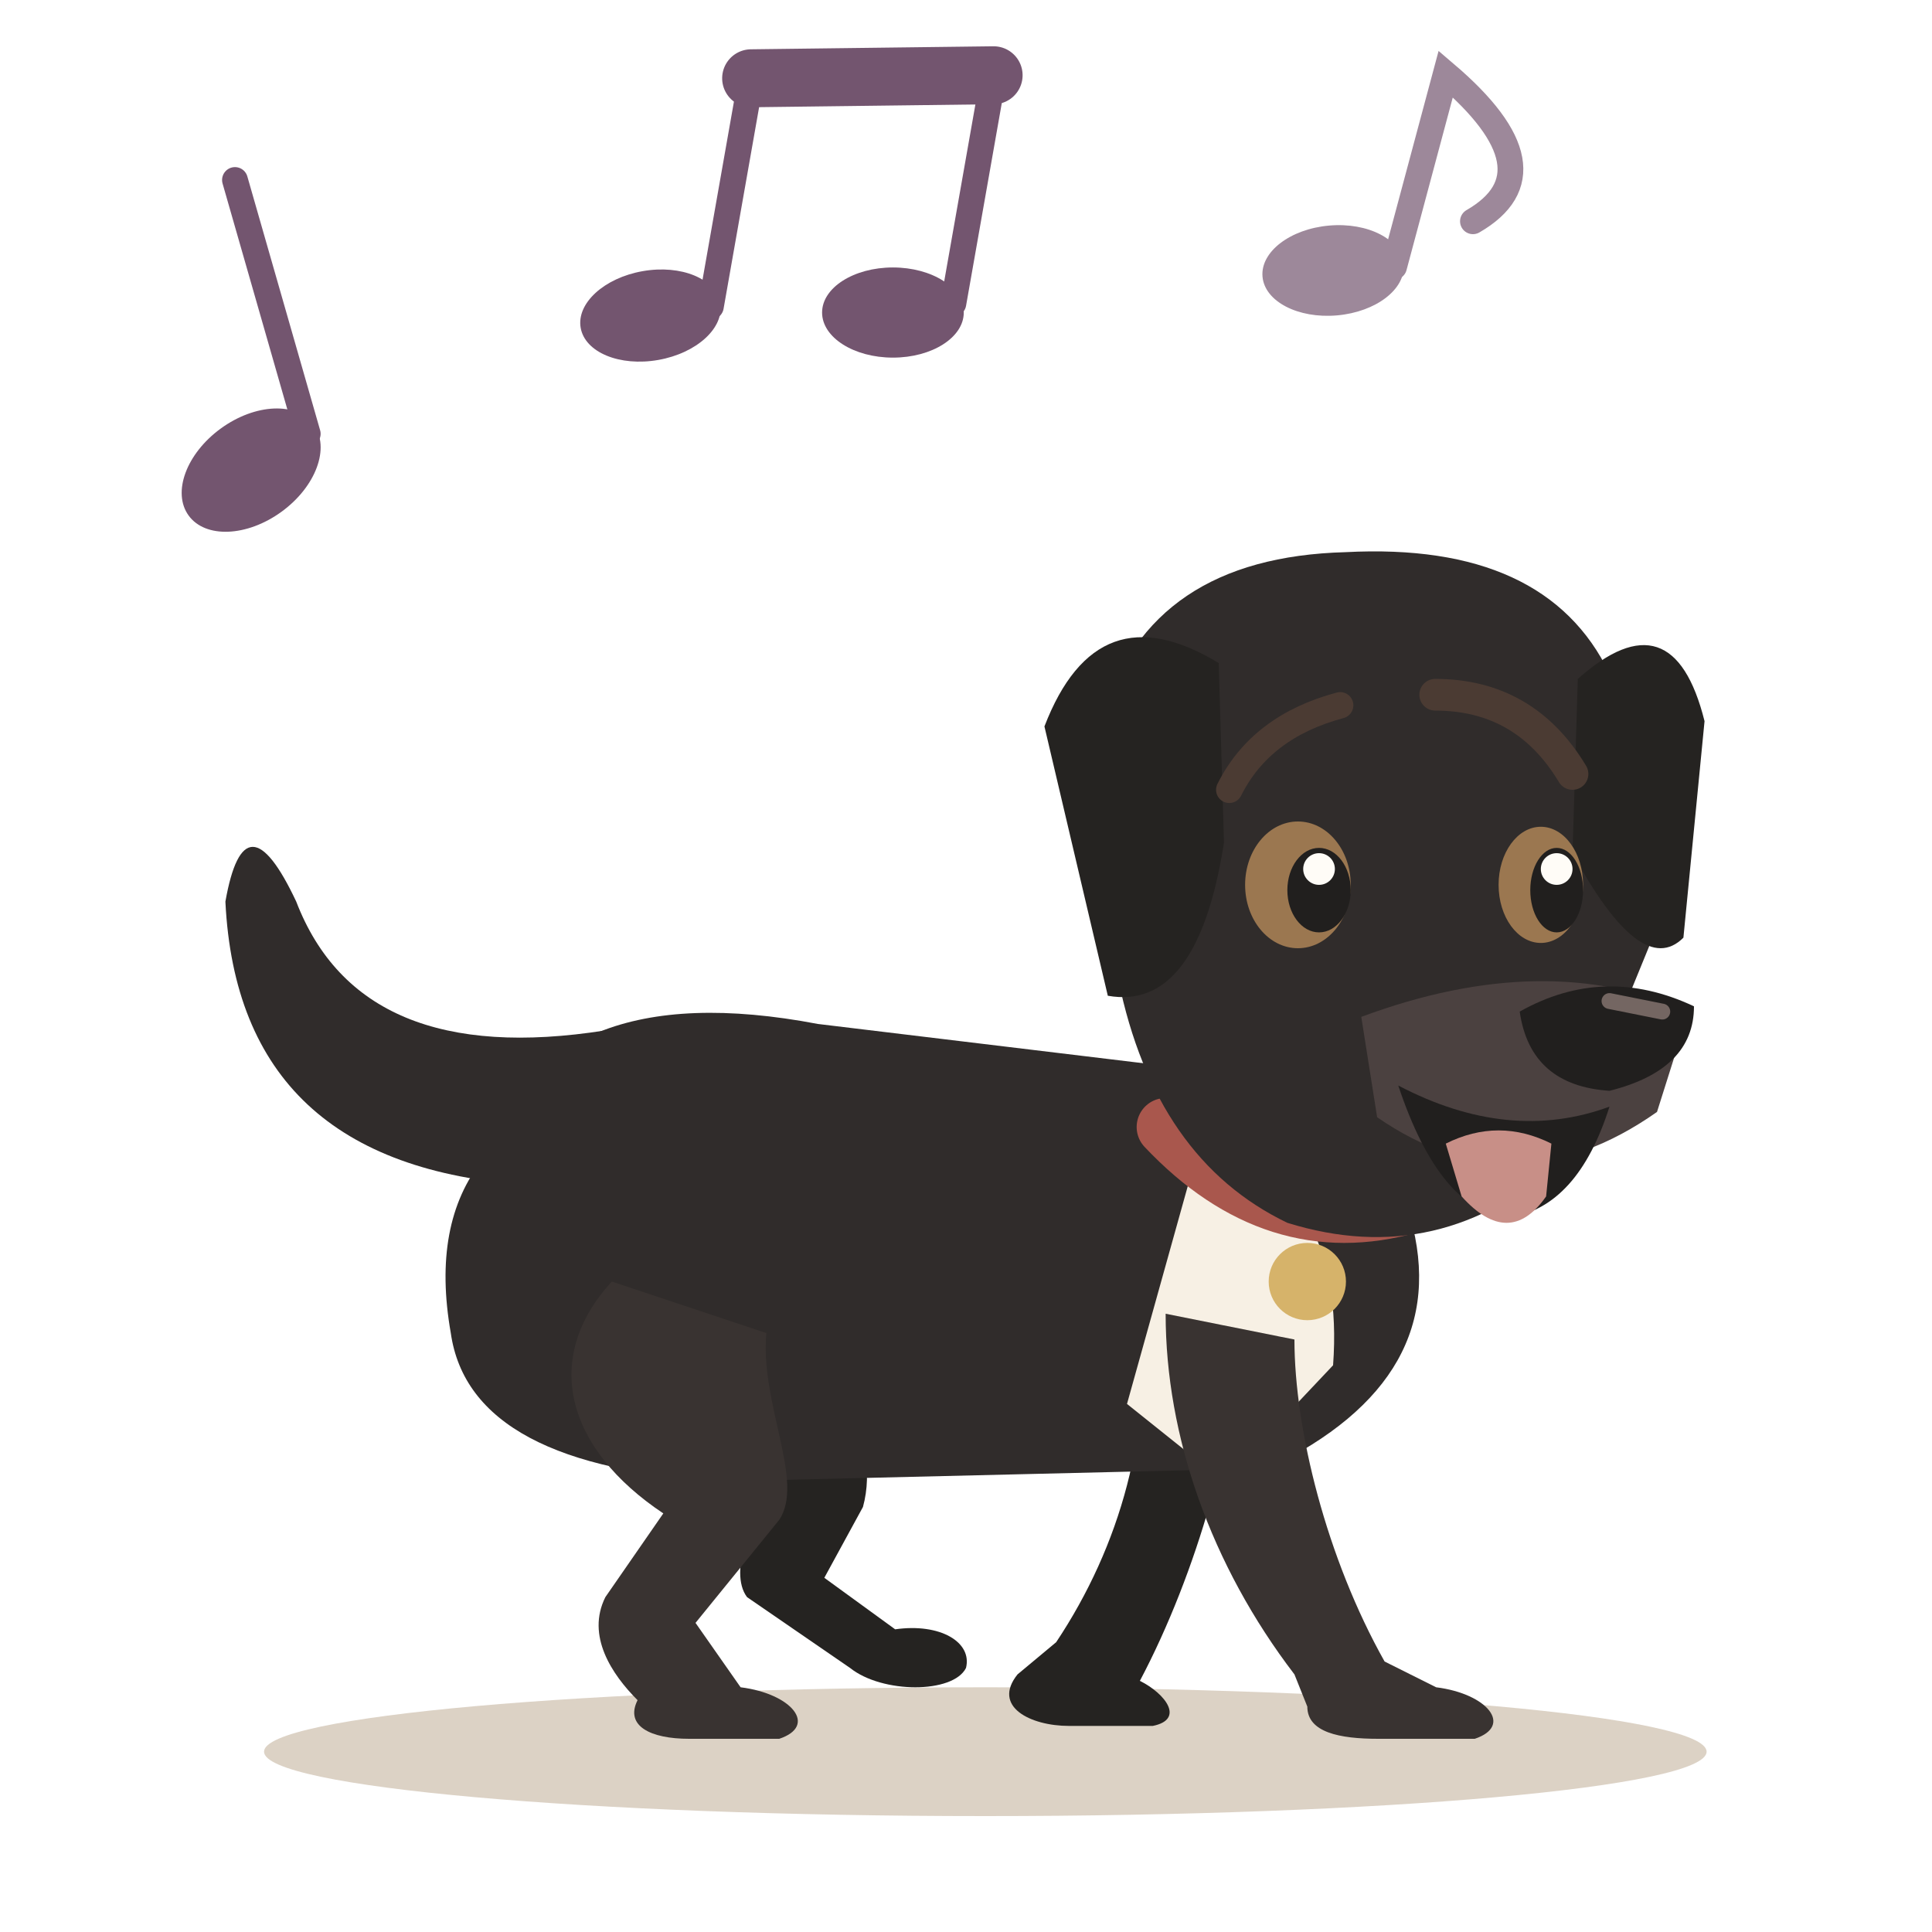
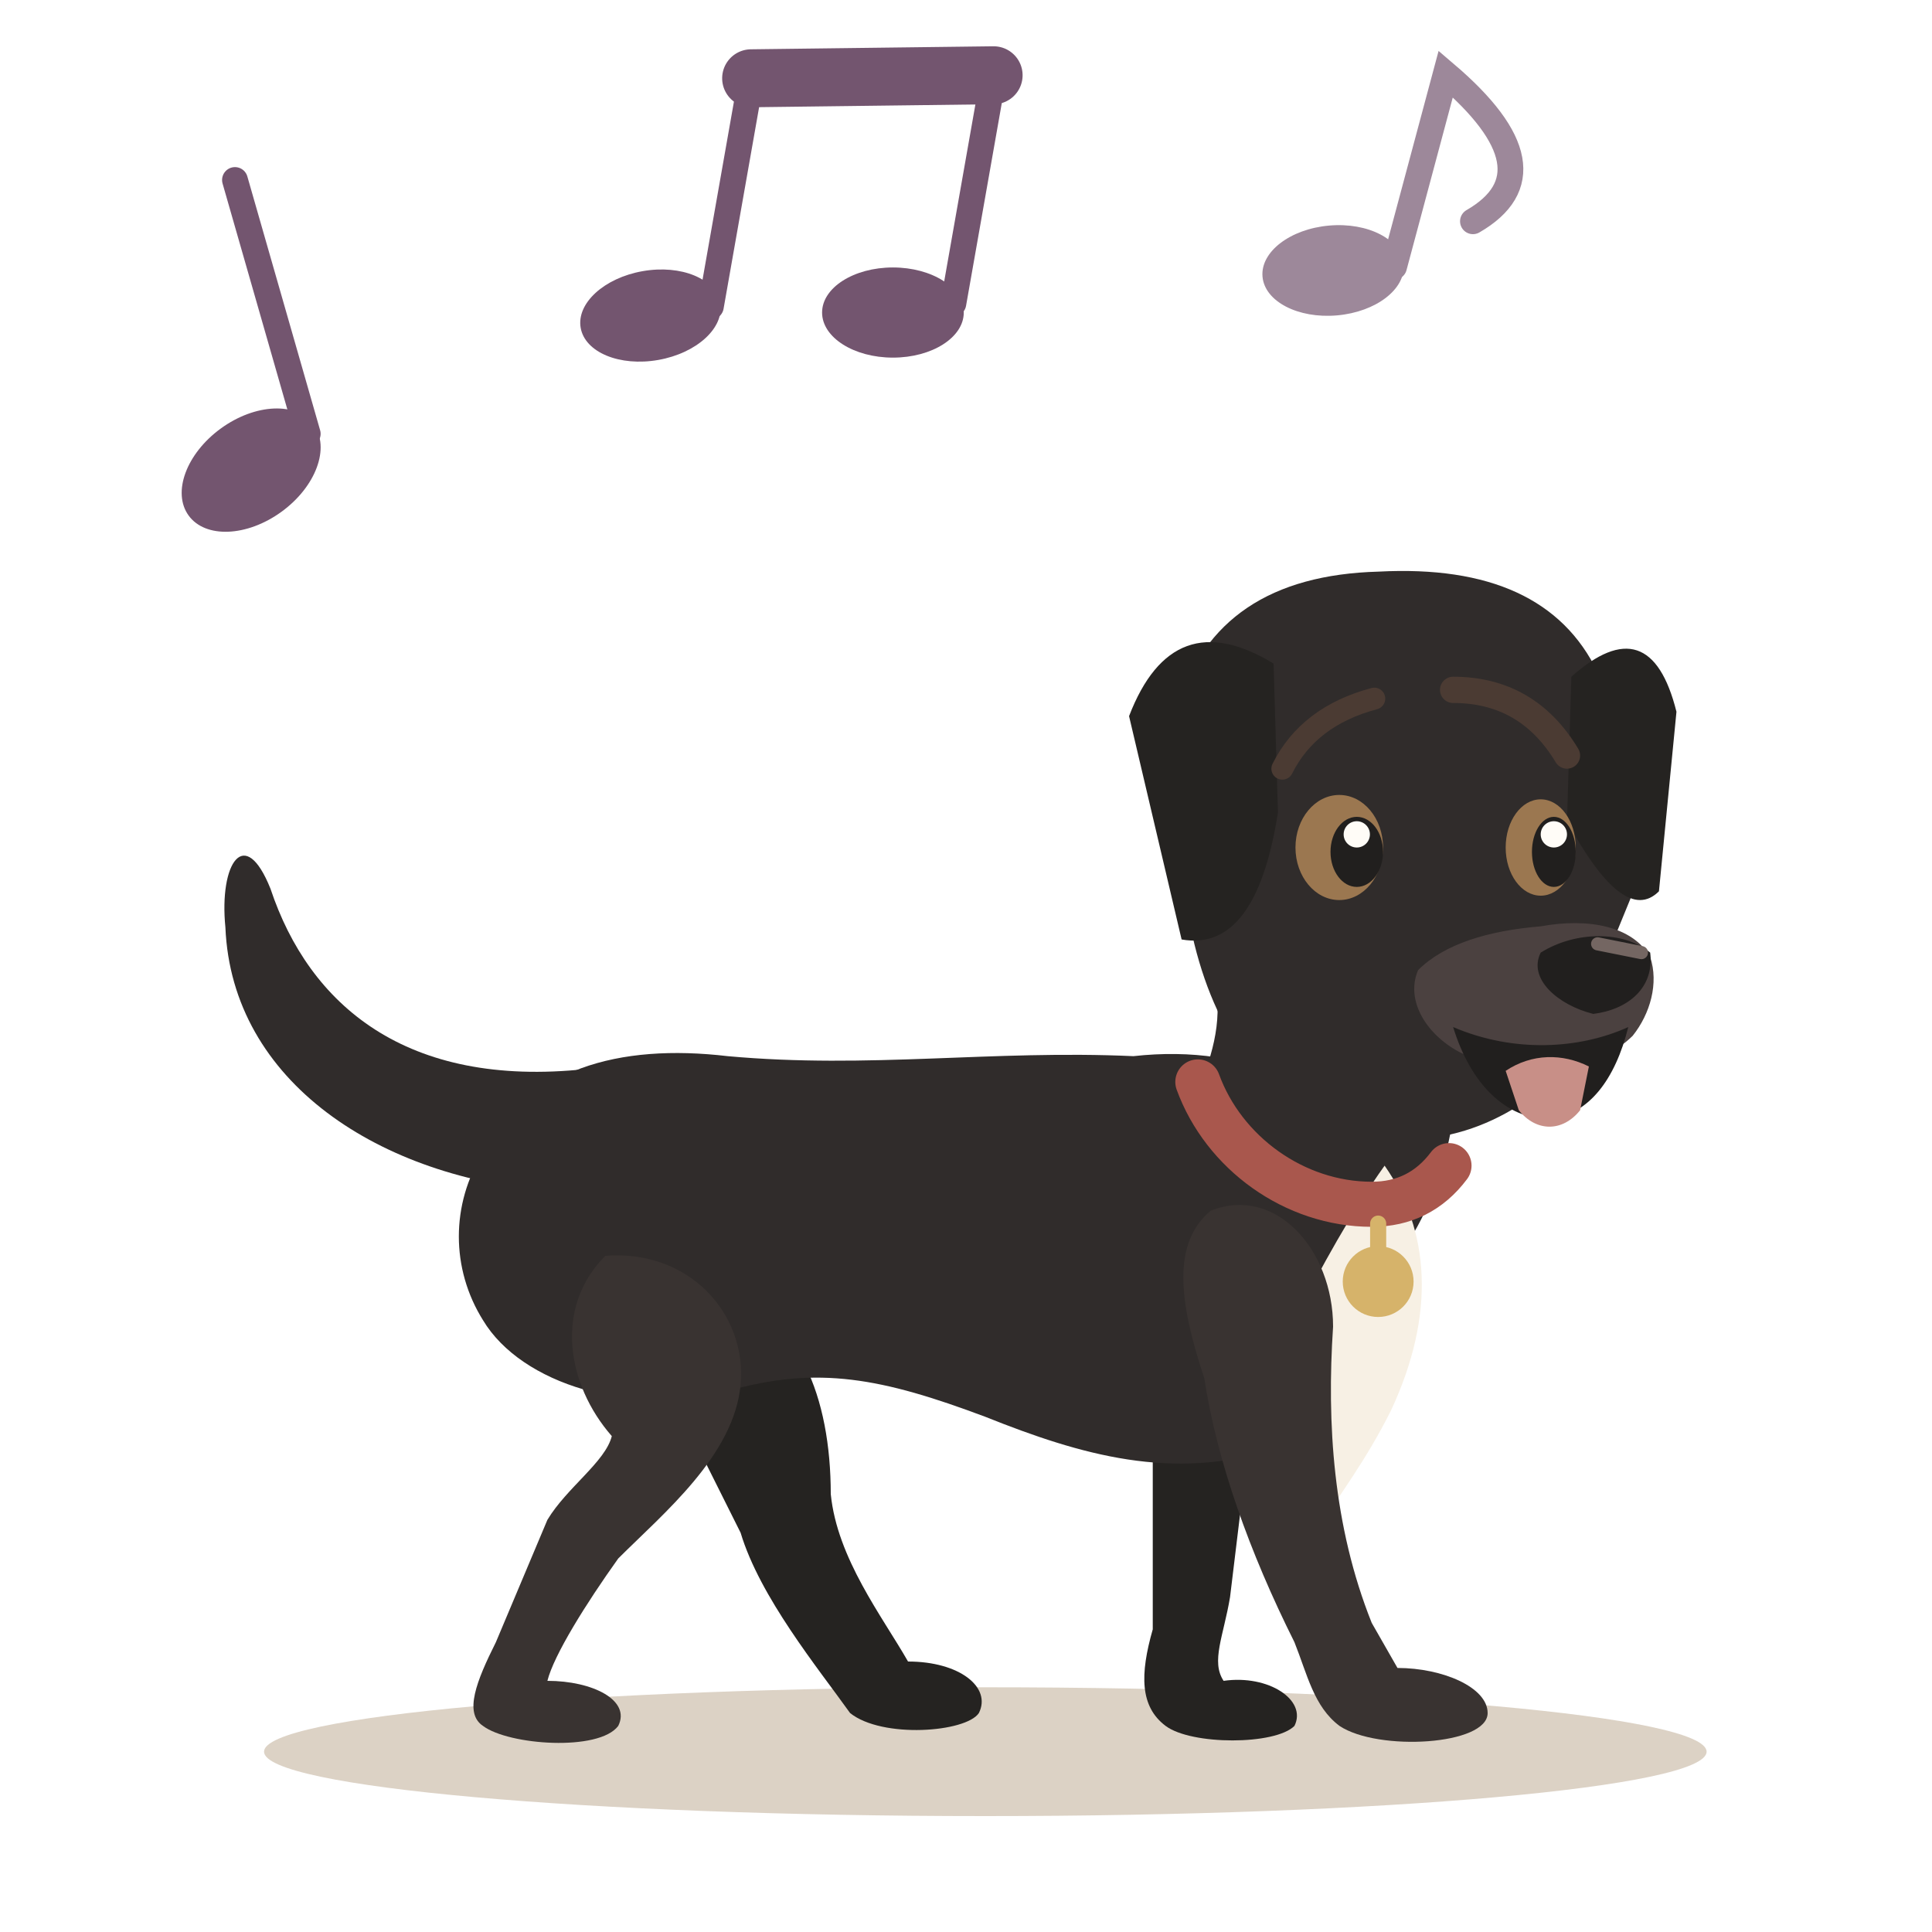
<svg xmlns="http://www.w3.org/2000/svg" viewBox="0 0 300 300" fill="none">
  <g fill="#73556F" stroke="#73556F" stroke-linecap="round">
    <g transform="translate(39 73) rotate(-16)">
      <ellipse rx="12" ry="8" transform="rotate(-20)" stroke="none" />
      <path d="M10 -3V-44" stroke-width="4" fill="none" />
    </g>
    <g transform="translate(101 49) rotate(10)">
      <ellipse rx="11" ry="7" transform="rotate(-20)" stroke="none" />
      <ellipse cx="37" cy="-7" rx="11" ry="7" transform="rotate(-10 37 -7)" stroke="none" />
      <path d="M9 -3V-40L46 -47V-10" stroke-width="4" fill="none" />
      <path d="M9 -39L46 -46" stroke-width="9" fill="none" />
    </g>
    <g transform="translate(207 42) rotate(15)" opacity=".7">
      <ellipse rx="11" ry="7" transform="rotate(-20)" stroke="none" />
      <path d="M9 -3V-34Q30 -24 19 -13" stroke-width="4" fill="none" />
    </g>
  </g>
  <ellipse cx="153" cy="272" rx="112" ry="10" fill="#DCD2C5" />
-   <path d="M115 204C129 210 137 223 134 234L128 245L139 253C146 252 151 255 150 259C148 263 137 263 132 259L116 248C113 244 117 235 120 230L105 216Z" fill="#252321" />
-   <path d="M177 204C179 222 174 240 164 255L158 260C154 265 160 268 166 268H179C184 267 181 263 177 261C186 244 192 222 192 209Z" fill="#252321" />
-   <path d="M82 184Q37 181 35 140Q38 123 46 140Q56 166 94 160" fill="#302C2B" />
-   <path d="M75 180Q85 151 127 159L185 166Q211 161 219 189Q226 214 197 228L113 230Q73 228 70 207Q67 190 75 180Z" fill="#302C2B" />
-   <path d="M187 175Q209 185 207 212L190 230L175 218Z" fill="#F7F0E4" />
-   <path d="M95 199C84 211 88 225 103 235L94 248C91 254 95 260 99 264C97 268 101 270 107 270H121C127 268 123 263 115 262L108 252L121 236C125 230 118 218 119 207Z" fill="#393331" />
-   <path d="M181 204C181 223 188 243 201 260L203 265C203 269 208 270 214 270H229C235 268 231 263 223 262L215 258C206 242 201 222 201 208Z" fill="#393331" />
-   <path d="M181 175Q198 193 219 187" stroke="#A9574D" stroke-width="9" stroke-linecap="round" />
-   <circle cx="203" cy="199" r="6" fill="#D6B36A" />
-   <g transform="translate(286 80) scale(-.82 .82)">
+   <path d="M112 201C124 204 129 217 129 232C130 242 137 251 141 258C149 258 154 262 152 266C150 269 137 270 132 266C127 259 118 248 115 238L103 214Z" fill="#252321" />
+   <path d="M181 200C190 199 196 205 195 215L191 248C190 254 188 258 190 261C197 260 203 264 201 268C198 271 185 271 181 268C177 265 177 260 179 253L179 218Z" fill="#252321" />
+   <path d="M86 185C59 183 36 168 35 144C34 134 38 128 42 138C48 156 63 169 91 166L103 177Z" fill="#302C2B" />
+   <path d="M75 179C82 166 96 162 113 164C135 166 154 163 176 164C194 162 209 169 216 184C224 201 217 219 198 225C182 230 168 226 153 220C137 214 127 212 113 216C98 220 81 215 75 205C70 197 70 187 75 179Z" fill="#302C2B" />
+   <path d="M189 155C190 167 180 178 177 191L204 207C216 200 224 188 226 171L217 157Z" fill="#302C2B" />
+   <path d="M215 181C222 191 223 204 216 219C212 227 208 232 205 237C200 225 199 213 201 205C205 197 210 188 215 181Z" fill="#F7F0E4" />
+   <path d="M94 195C107 194 116 204 115 215C114 226 103 235 96 242C91 249 86 257 85 261C92 261 98 264 96 268C93 272 79 271 75 268C72 266 74 261 77 255L85 236C88 231 94 227 95 223C88 215 86 203 94 195Z" fill="#393331" />
+   <path d="M188 188C198 184 207 194 207 206C206 221 207 237 213 252L217 259C224 259 231 262 231 266C231 271 214 272 208 268C204 265 203 260 201 255C194 241 189 227 187 214C183 202 182 193 188 188Z" fill="#393331" />
+   <path d="M186 168C190 179 201 187 213 187C218 187 222 185 225 181" stroke="#A9574D" stroke-width="7" stroke-linecap="round" />
+   <path d="M214 190V194" stroke="#D6B36A" stroke-width="2.5" stroke-linecap="round" />
+   <circle cx="214" cy="199" r="5.5" fill="#D6B36A" />
+   <g transform="translate(278 84) scale(-.68 .68)">
    <g>
      <path d="M44 30C52 13.333 68.667 5.667 94 7C118.667 7.667 134 18 140 38L137 88C132.333 110.667 121.667 126 105 134C85.667 140 68.333 136 53 122L35 78L44 30Z" fill="#302C2B" />
      <path d="M50 31C38 20.333 30 23 26 39L30 80C35.333 85.333 42.333 80 51 64L50 31Z" fill="#252321" />
      <path d="M118 28C133.333 18.667 144.333 22.667 151 40L139 91C127.667 93 120.333 83.333 117 62L118 28Z" fill="#252321" />
      <path d="M51 49C57 39 65.667 34 77 34" stroke="#4B3B33" stroke-width="6" stroke-linecap="round" />
      <path d="M95 36C105 38.667 112 44 116 52" stroke="#4B3B33" stroke-width="5" stroke-linecap="round" />
      <path d="M57 81C61.418 81 65 76.075 65 70C65 63.925 61.418 59 57 59C52.582 59 49 63.925 49 70C49 76.075 52.582 81 57 81Z" fill="#9B7750" />
      <path d="M103 82C108.523 82 113 76.627 113 70C113 63.373 108.523 58 103 58C97.477 58 93 63.373 93 70C93 76.627 97.477 82 103 82Z" fill="#9B7750" />
      <path d="M54 79C56.761 79 59 75.418 59 71C59 66.582 56.761 63 54 63C51.239 63 49 66.582 49 71C49 75.418 51.239 79 54 79Z" fill="#211F1E" />
      <path d="M99 79C102.314 79 105 75.418 105 71C105 66.582 102.314 63 99 63C95.686 63 93 66.582 93 71C93 75.418 95.686 79 99 79Z" fill="#211F1E" />
      <path d="M54 70C55.657 70 57 68.657 57 67C57 65.343 55.657 64 54 64C52.343 64 51 65.343 51 67C51 68.657 52.343 70 54 70Z" fill="#FFFCF7" />
      <path d="M99 70C100.657 70 102 68.657 102 67C102 65.343 100.657 64 99 64C97.343 64 96 65.343 96 67C96 68.657 97.343 70 99 70Z" fill="#FFFCF7" />
-       <path d="M29 94C47 86 67.667 86.333 91 95L88 114C70.667 126 53 125.667 35 113L29 94Z" fill="#4B4140" />
-       <path d="M44 112C56.667 116.667 70 115.333 84 108C78.667 124 71.667 132.333 63 133C54.333 131.667 48 124.667 44 112Z" fill="#211F1E" />
-       <path d="M55 119C61.667 115.667 68.333 115.667 75 119L72 129C66 135.667 60.667 135.667 56 129L55 119Z" fill="#C88F87" />
-       <path d="M28 93C39.333 87.667 50.333 88 61 94C59.667 103.333 54 108.333 44 109C33.333 106.333 28 101 28 93Z" fill="#211F1E" />
+       <path d="M32 95C36 88 46 86 57 88C69 89 79 92 85 98C88 105 83 113 75 117C60 123 44 121 36 113C32 108 30 101 32 95Z" fill="#4B4140" />
+       <path d="M37 111C48 116 63 117 77 111C73 124 65 132 55 132C46 131 40 123 37 111Z" fill="#211F1E" />
+       <path d="M46 120C52 117 59 117 65 121L62 130C58 135 52 135 48 130Z" fill="#C88F87" />
+       <path d="M32 94C38 89 49 89 57 94C60 100 53 106 45 108C37 107 31 102 32 94Z" fill="#211F1E" />
      <g>
        <path d="M34 94L44 92Z" fill="black" />
        <path d="M34 94L44 92" stroke="#746662" stroke-width="3" stroke-linecap="round" />
      </g>
    </g>
  </g>
</svg>
